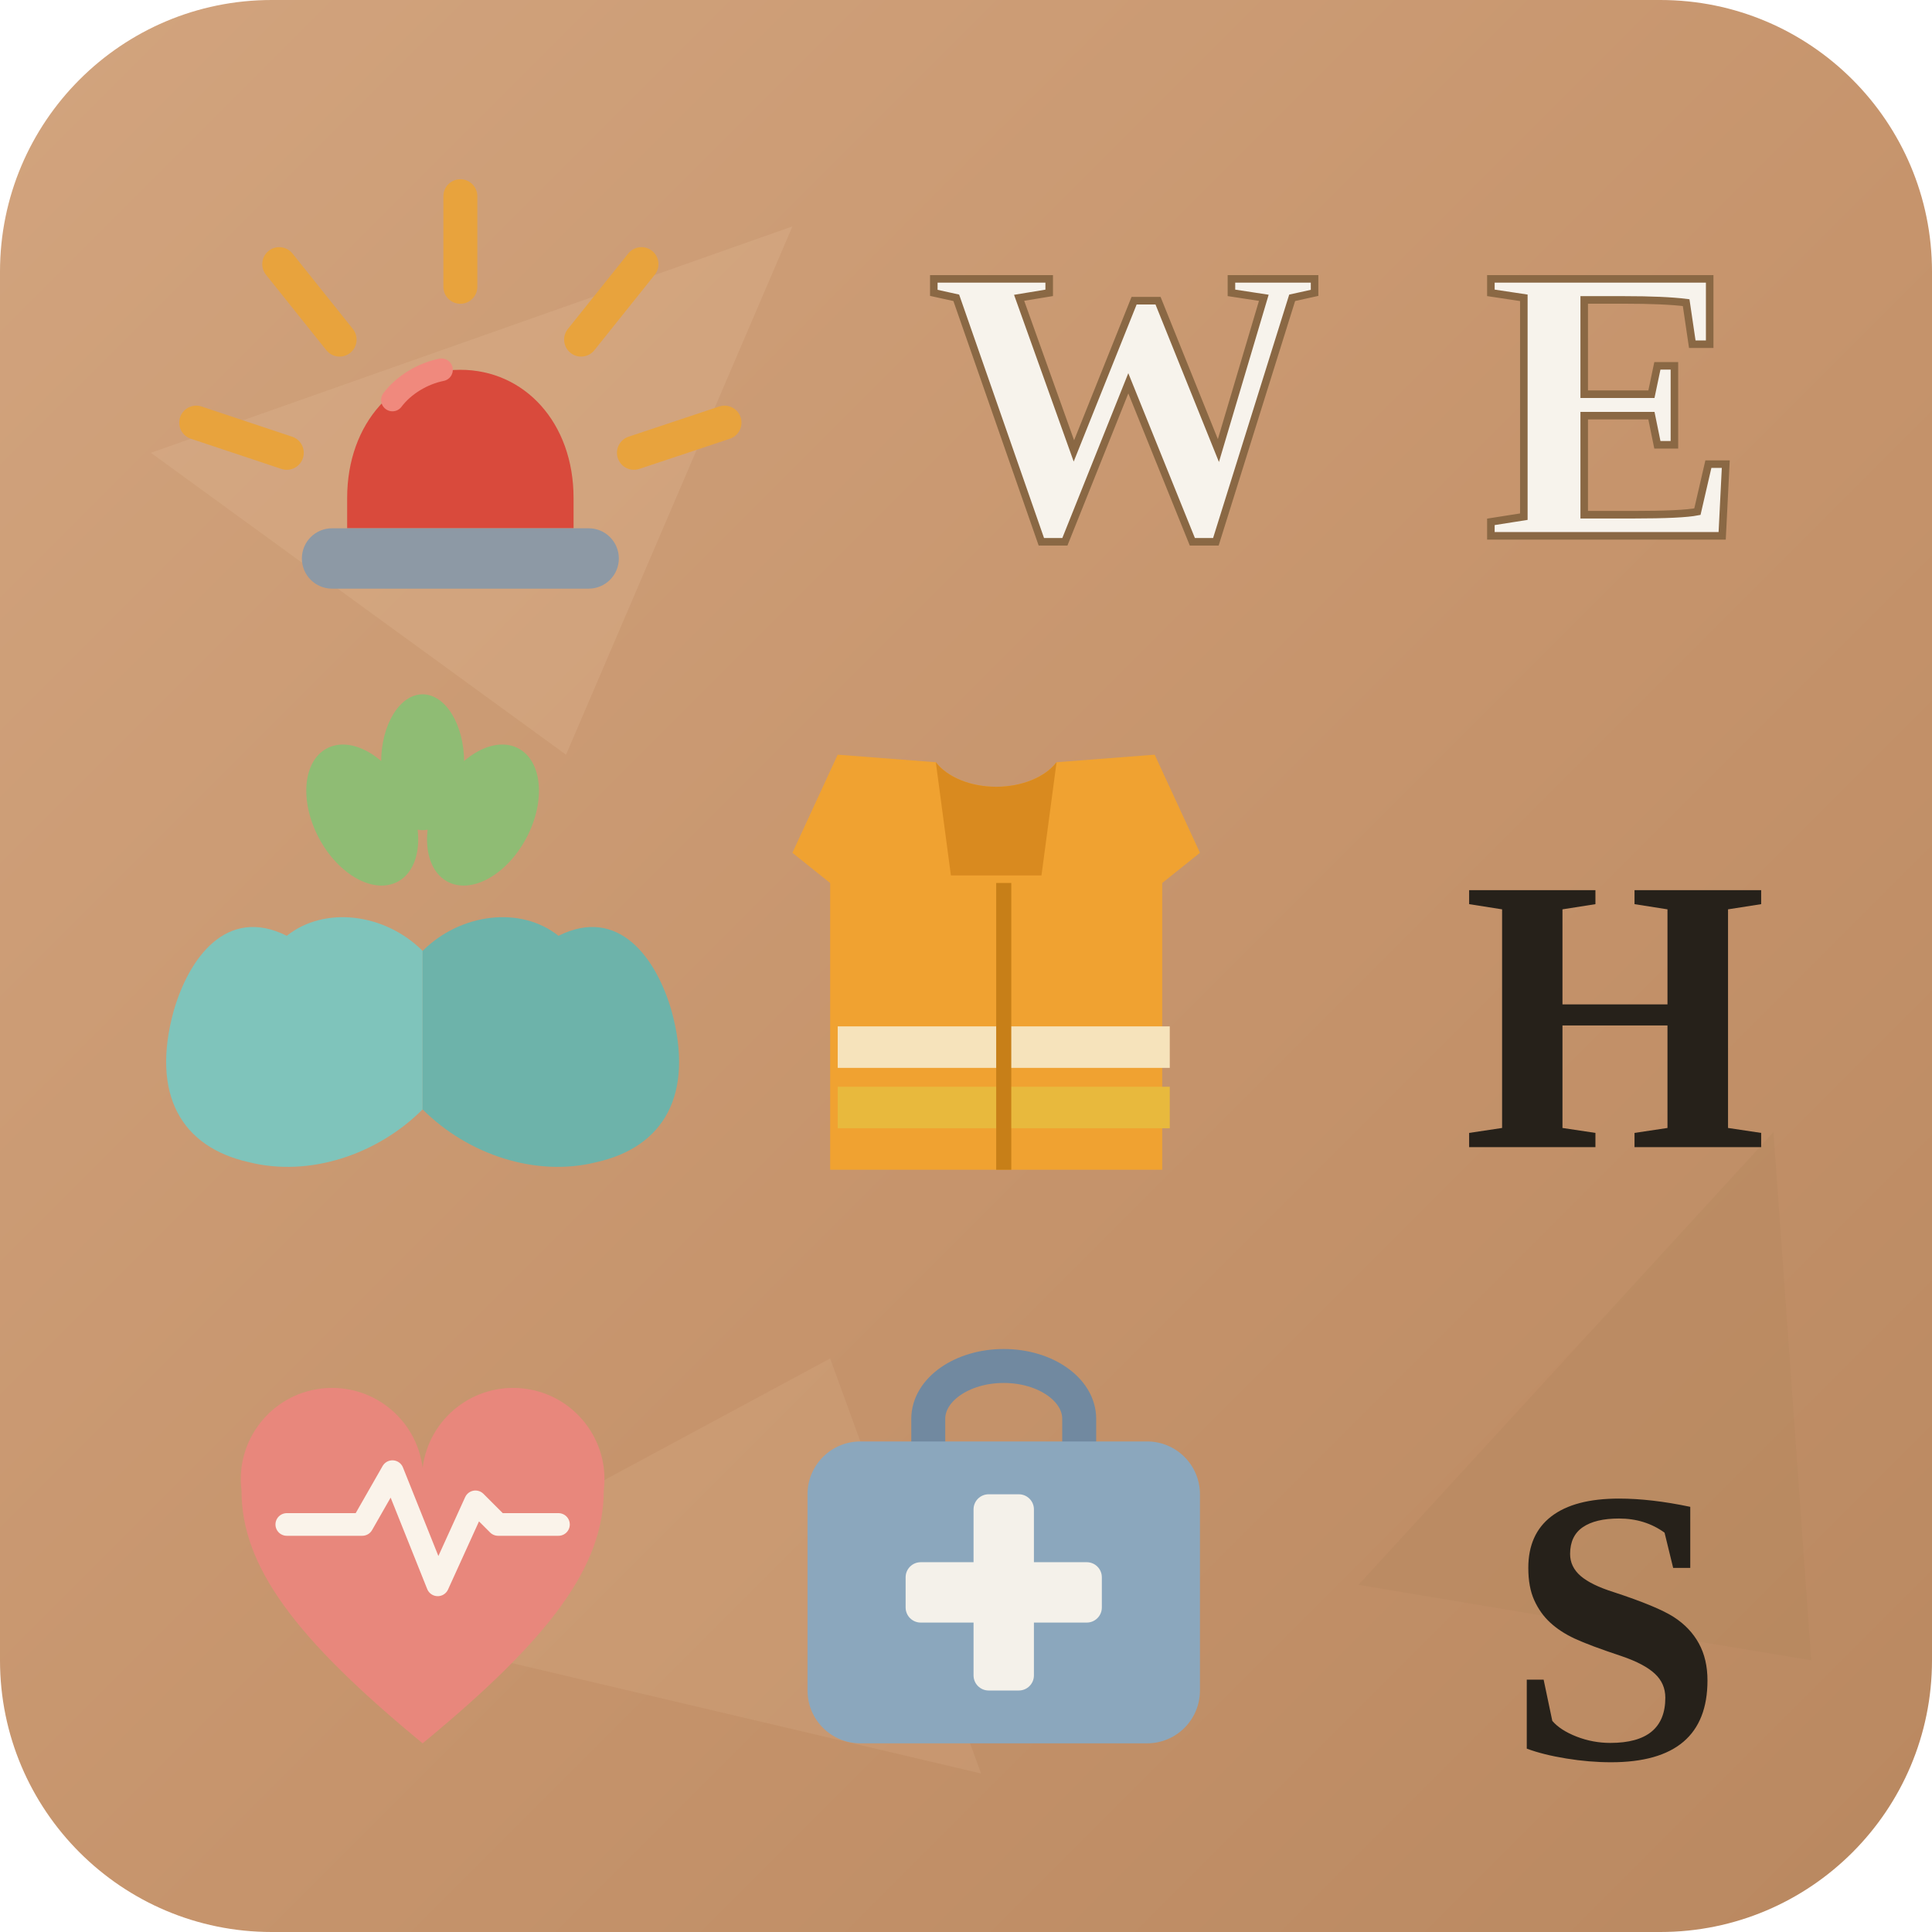
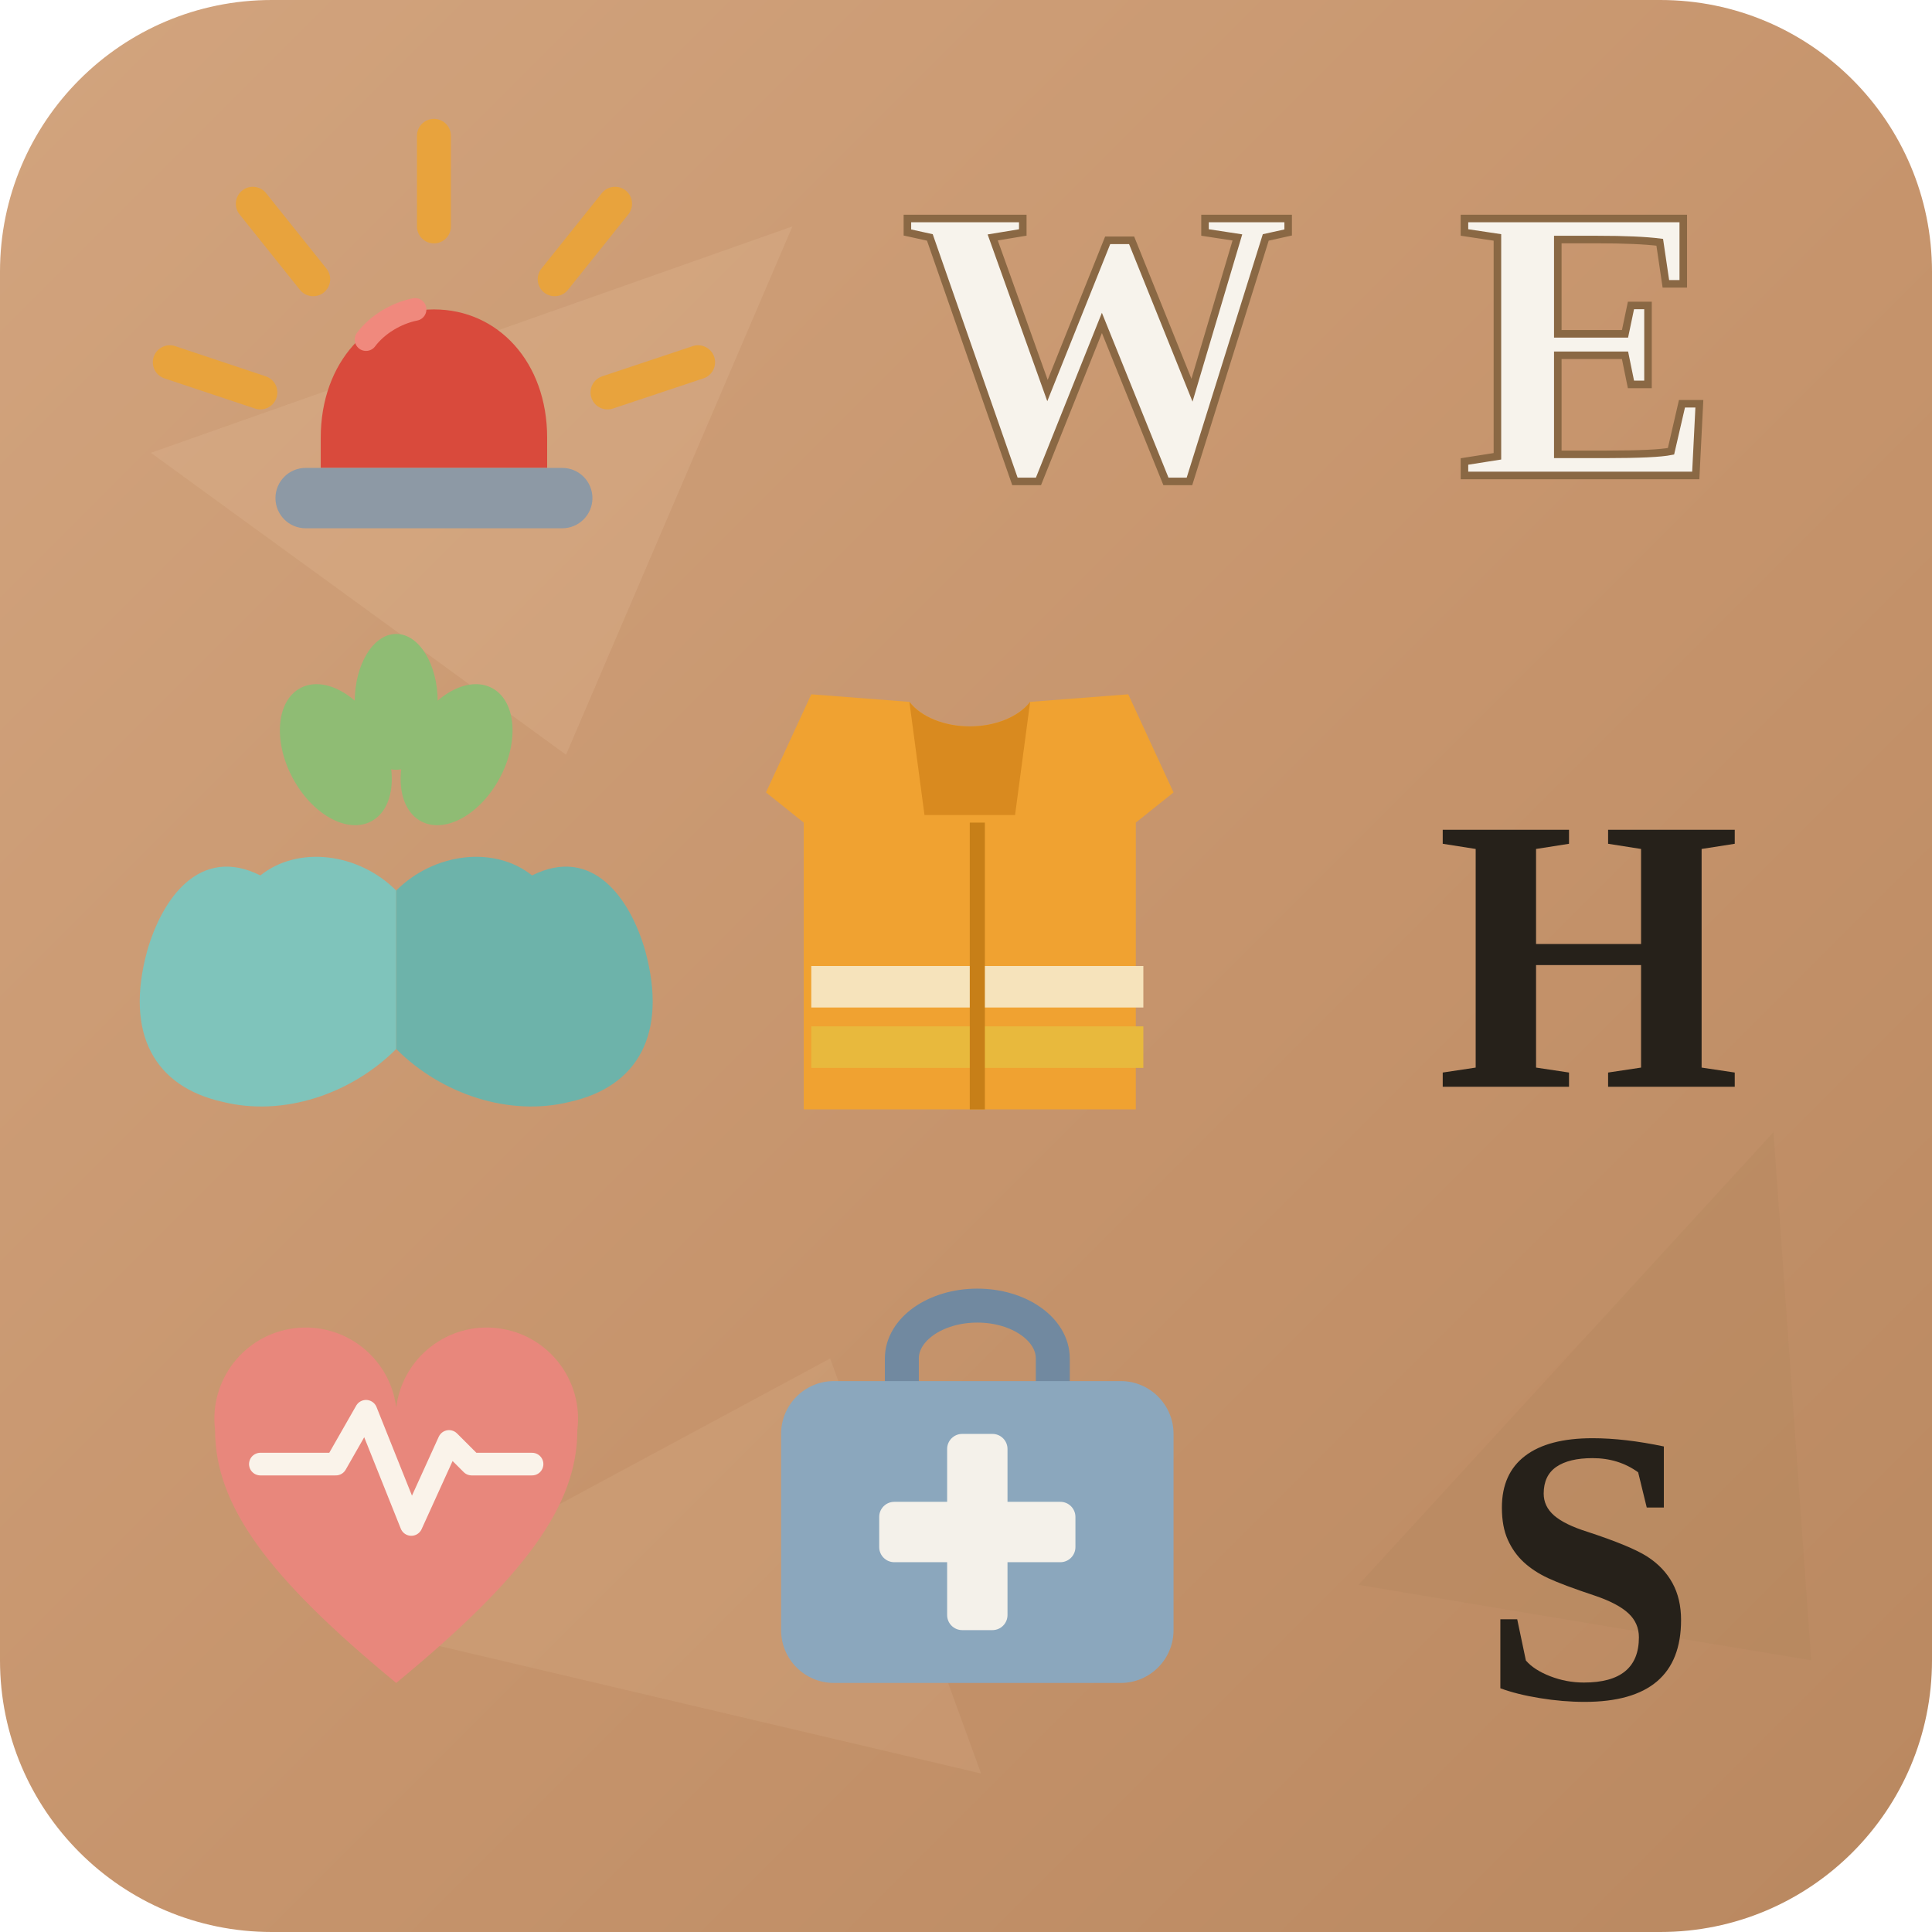
<svg xmlns="http://www.w3.org/2000/svg" viewBox="0 0 512 512">
  <defs>
    <linearGradient id="kraft" x1="0" y1="0" x2="512" y2="512" gradientUnits="userSpaceOnUse">
      <stop stop-color="#d2a47e" />
      <stop offset="0.55" stop-color="#c6946c" />
      <stop offset="1" stop-color="#b98860" />
    </linearGradient>
  </defs>
  <rect width="512" height="512" rx="72" fill="url(#kraft)" />
  <polygon points="40,120 210,60 150,200" fill="#e4bd97" opacity="0.25" />
  <polygon points="470,300 360,420 480,440" fill="#a97e55" opacity="0.18" />
  <polygon points="90,430 220,360 260,470" fill="#e4bd97" opacity="0.16" />
-   <g>
-     <g stroke="#e8a33d" stroke-width="9" stroke-linecap="round">
-       <line x1="122" y1="52" x2="122" y2="76" />
-       <line x1="74" y1="70" x2="90" y2="90" />
-       <line x1="170" y1="70" x2="154" y2="90" />
-       <line x1="52" y1="112" x2="76" y2="120" />
-       <line x1="192" y1="112" x2="168" y2="120" />
+   <g transform="translate(-7 -16)">
+     <g>
+       <g stroke="#e8a33d" stroke-width="9" stroke-linecap="round">
+         <line x1="122" y1="52" x2="122" y2="76" />
+         <line x1="74" y1="70" x2="90" y2="90" />
+         <line x1="170" y1="70" x2="154" y2="90" />
+         <line x1="52" y1="112" x2="76" y2="120" />
+         <line x1="192" y1="112" x2="168" y2="120" />
+       </g>
+       <path d="M92 140v-8c0-20 13-34 30-34s30 14 30 34v8z" fill="#d94a3c" />
+       <path d="M104 106c3-4 8-7 13-8" stroke="#f0897d" stroke-width="6" stroke-linecap="round" fill="none" />
+       <rect x="80" y="140" width="84" height="16" rx="8" fill="#8d99a5" />
    </g>
-     <path d="M92 140v-8c0-20 13-34 30-34s30 14 30 34v8z" fill="#d94a3c" />
-     <path d="M104 106c3-4 8-7 13-8" stroke="#f0897d" stroke-width="6" stroke-linecap="round" fill="none" />
-     <rect x="80" y="140" width="84" height="16" rx="8" fill="#8d99a5" />
+     <text x="298" y="142" text-anchor="middle" font-family="Georgia, 'Times New Roman', serif" font-size="104" font-weight="700" fill="#f7f3ec" stroke="#8a6844" stroke-width="2">W</text>
+     <text x="428" y="142" text-anchor="middle" font-family="Georgia, 'Times New Roman', serif" font-size="104" font-weight="700" fill="#f7f3ec" stroke="#8a6844" stroke-width="2">E</text>
+     <g>
+       <g fill="#8fbc74">
+         <ellipse cx="96" cy="216" rx="13" ry="20" transform="rotate(-28 96 216)" />
+         <ellipse cx="128" cy="216" rx="13" ry="20" transform="rotate(28 128 216)" />
+         <ellipse cx="112" cy="202" rx="11" ry="18" />
+       </g>
+       <path d="M46 268c-6 22 2 36 20 40 16 4 34-2 46-14V252c-10-10-26-12-36-4-16-8-26 6-30 20z" fill="#7fc4bb" />
+       <path d="M178 268c6 22-2 36-20 40-16 4-34-2-46-14V252c10-10 26-12 36-4 16-8 26 6 30 20z" fill="#6db3aa" />
+     </g>
+     <g>
+       <path d="M222 200l26 2a18 12 0 0 0 32 0l26-2 12 26-10 8v76h-88v-76l-10-8z" fill="#f0a231" />
+       <path d="M248 202a18 12 0 0 0 32 0l-4 30h-24z" fill="#d98a1f" />
+       <rect x="222" y="272" width="88" height="11" fill="#f6e3bb" />
+       <rect x="222" y="288" width="88" height="11" fill="#e8b93d" />
+       <line x1="266" y1="234" x2="266" y2="310" stroke="#c77f18" stroke-width="4" />
+     </g>
+     <text x="428" y="304" text-anchor="middle" font-family="Georgia, 'Times New Roman', serif" font-size="104" font-weight="700" fill="#26211a">H</text>
+     <g>
+       <path d="M112 462c-34-28-48-47-48-67a24 24 0 0 1 48-6 24 24 0 0 1 48 6c0 20-14 39-48 67z" fill="#e8877c" />
+       <polyline points="76,404 96,404 104,390 116,420 126,398 132,404 148,404" fill="none" stroke="#faf3ea" stroke-width="6" stroke-linecap="round" stroke-linejoin="round" />
+     </g>
+     <g>
+       <path d="M246 384v-8a20 14 0 0 1 40 0v8" fill="none" stroke="#7189a0" stroke-width="9" />
+       <rect x="214" y="382" width="104" height="80" rx="14" fill="#8ba7bd" />
+       <rect x="258" y="396" width="16" height="52" rx="4" fill="#f4f1ea" />
+       <rect x="240" y="414" width="52" height="16" rx="4" fill="#f4f1ea" />
+     </g>
+     <text x="428" y="466" text-anchor="middle" font-family="Georgia, 'Times New Roman', serif" font-size="104" font-weight="700" fill="#26211a">S</text>
  </g>
-   <text x="298" y="142" text-anchor="middle" font-family="Georgia, 'Times New Roman', serif" font-size="104" font-weight="700" fill="#f7f3ec" stroke="#8a6844" stroke-width="2">W</text>
-   <text x="428" y="142" text-anchor="middle" font-family="Georgia, 'Times New Roman', serif" font-size="104" font-weight="700" fill="#f7f3ec" stroke="#8a6844" stroke-width="2">E</text>
-   <g>
-     <g fill="#8fbc74">
-       <ellipse cx="96" cy="216" rx="13" ry="20" transform="rotate(-28 96 216)" />
-       <ellipse cx="128" cy="216" rx="13" ry="20" transform="rotate(28 128 216)" />
-       <ellipse cx="112" cy="202" rx="11" ry="18" />
-     </g>
-     <path d="M46 268c-6 22 2 36 20 40 16 4 34-2 46-14V252c-10-10-26-12-36-4-16-8-26 6-30 20z" fill="#7fc4bb" />
-     <path d="M178 268c6 22-2 36-20 40-16 4-34-2-46-14V252c10-10 26-12 36-4 16-8 26 6 30 20z" fill="#6db3aa" />
-   </g>
-   <g>
-     <path d="M222 200l26 2a18 12 0 0 0 32 0l26-2 12 26-10 8v76h-88v-76l-10-8z" fill="#f0a231" />
-     <path d="M248 202a18 12 0 0 0 32 0l-4 30h-24z" fill="#d98a1f" />
-     <rect x="222" y="272" width="88" height="11" fill="#f6e3bb" />
-     <rect x="222" y="288" width="88" height="11" fill="#e8b93d" />
-     <line x1="266" y1="234" x2="266" y2="310" stroke="#c77f18" stroke-width="4" />
-   </g>
-   <text x="428" y="304" text-anchor="middle" font-family="Georgia, 'Times New Roman', serif" font-size="104" font-weight="700" fill="#26211a">H</text>
-   <g>
-     <path d="M112 462c-34-28-48-47-48-67a24 24 0 0 1 48-6 24 24 0 0 1 48 6c0 20-14 39-48 67z" fill="#e8877c" />
-     <polyline points="76,404 96,404 104,390 116,420 126,398 132,404 148,404" fill="none" stroke="#faf3ea" stroke-width="6" stroke-linecap="round" stroke-linejoin="round" />
-   </g>
-   <g>
-     <path d="M246 384v-8a20 14 0 0 1 40 0v8" fill="none" stroke="#7189a0" stroke-width="9" />
-     <rect x="214" y="382" width="104" height="80" rx="14" fill="#8ba7bd" />
-     <rect x="258" y="396" width="16" height="52" rx="4" fill="#f4f1ea" />
-     <rect x="240" y="414" width="52" height="16" rx="4" fill="#f4f1ea" />
-   </g>
-   <text x="428" y="466" text-anchor="middle" font-family="Georgia, 'Times New Roman', serif" font-size="104" font-weight="700" fill="#26211a">S</text>
</svg>
